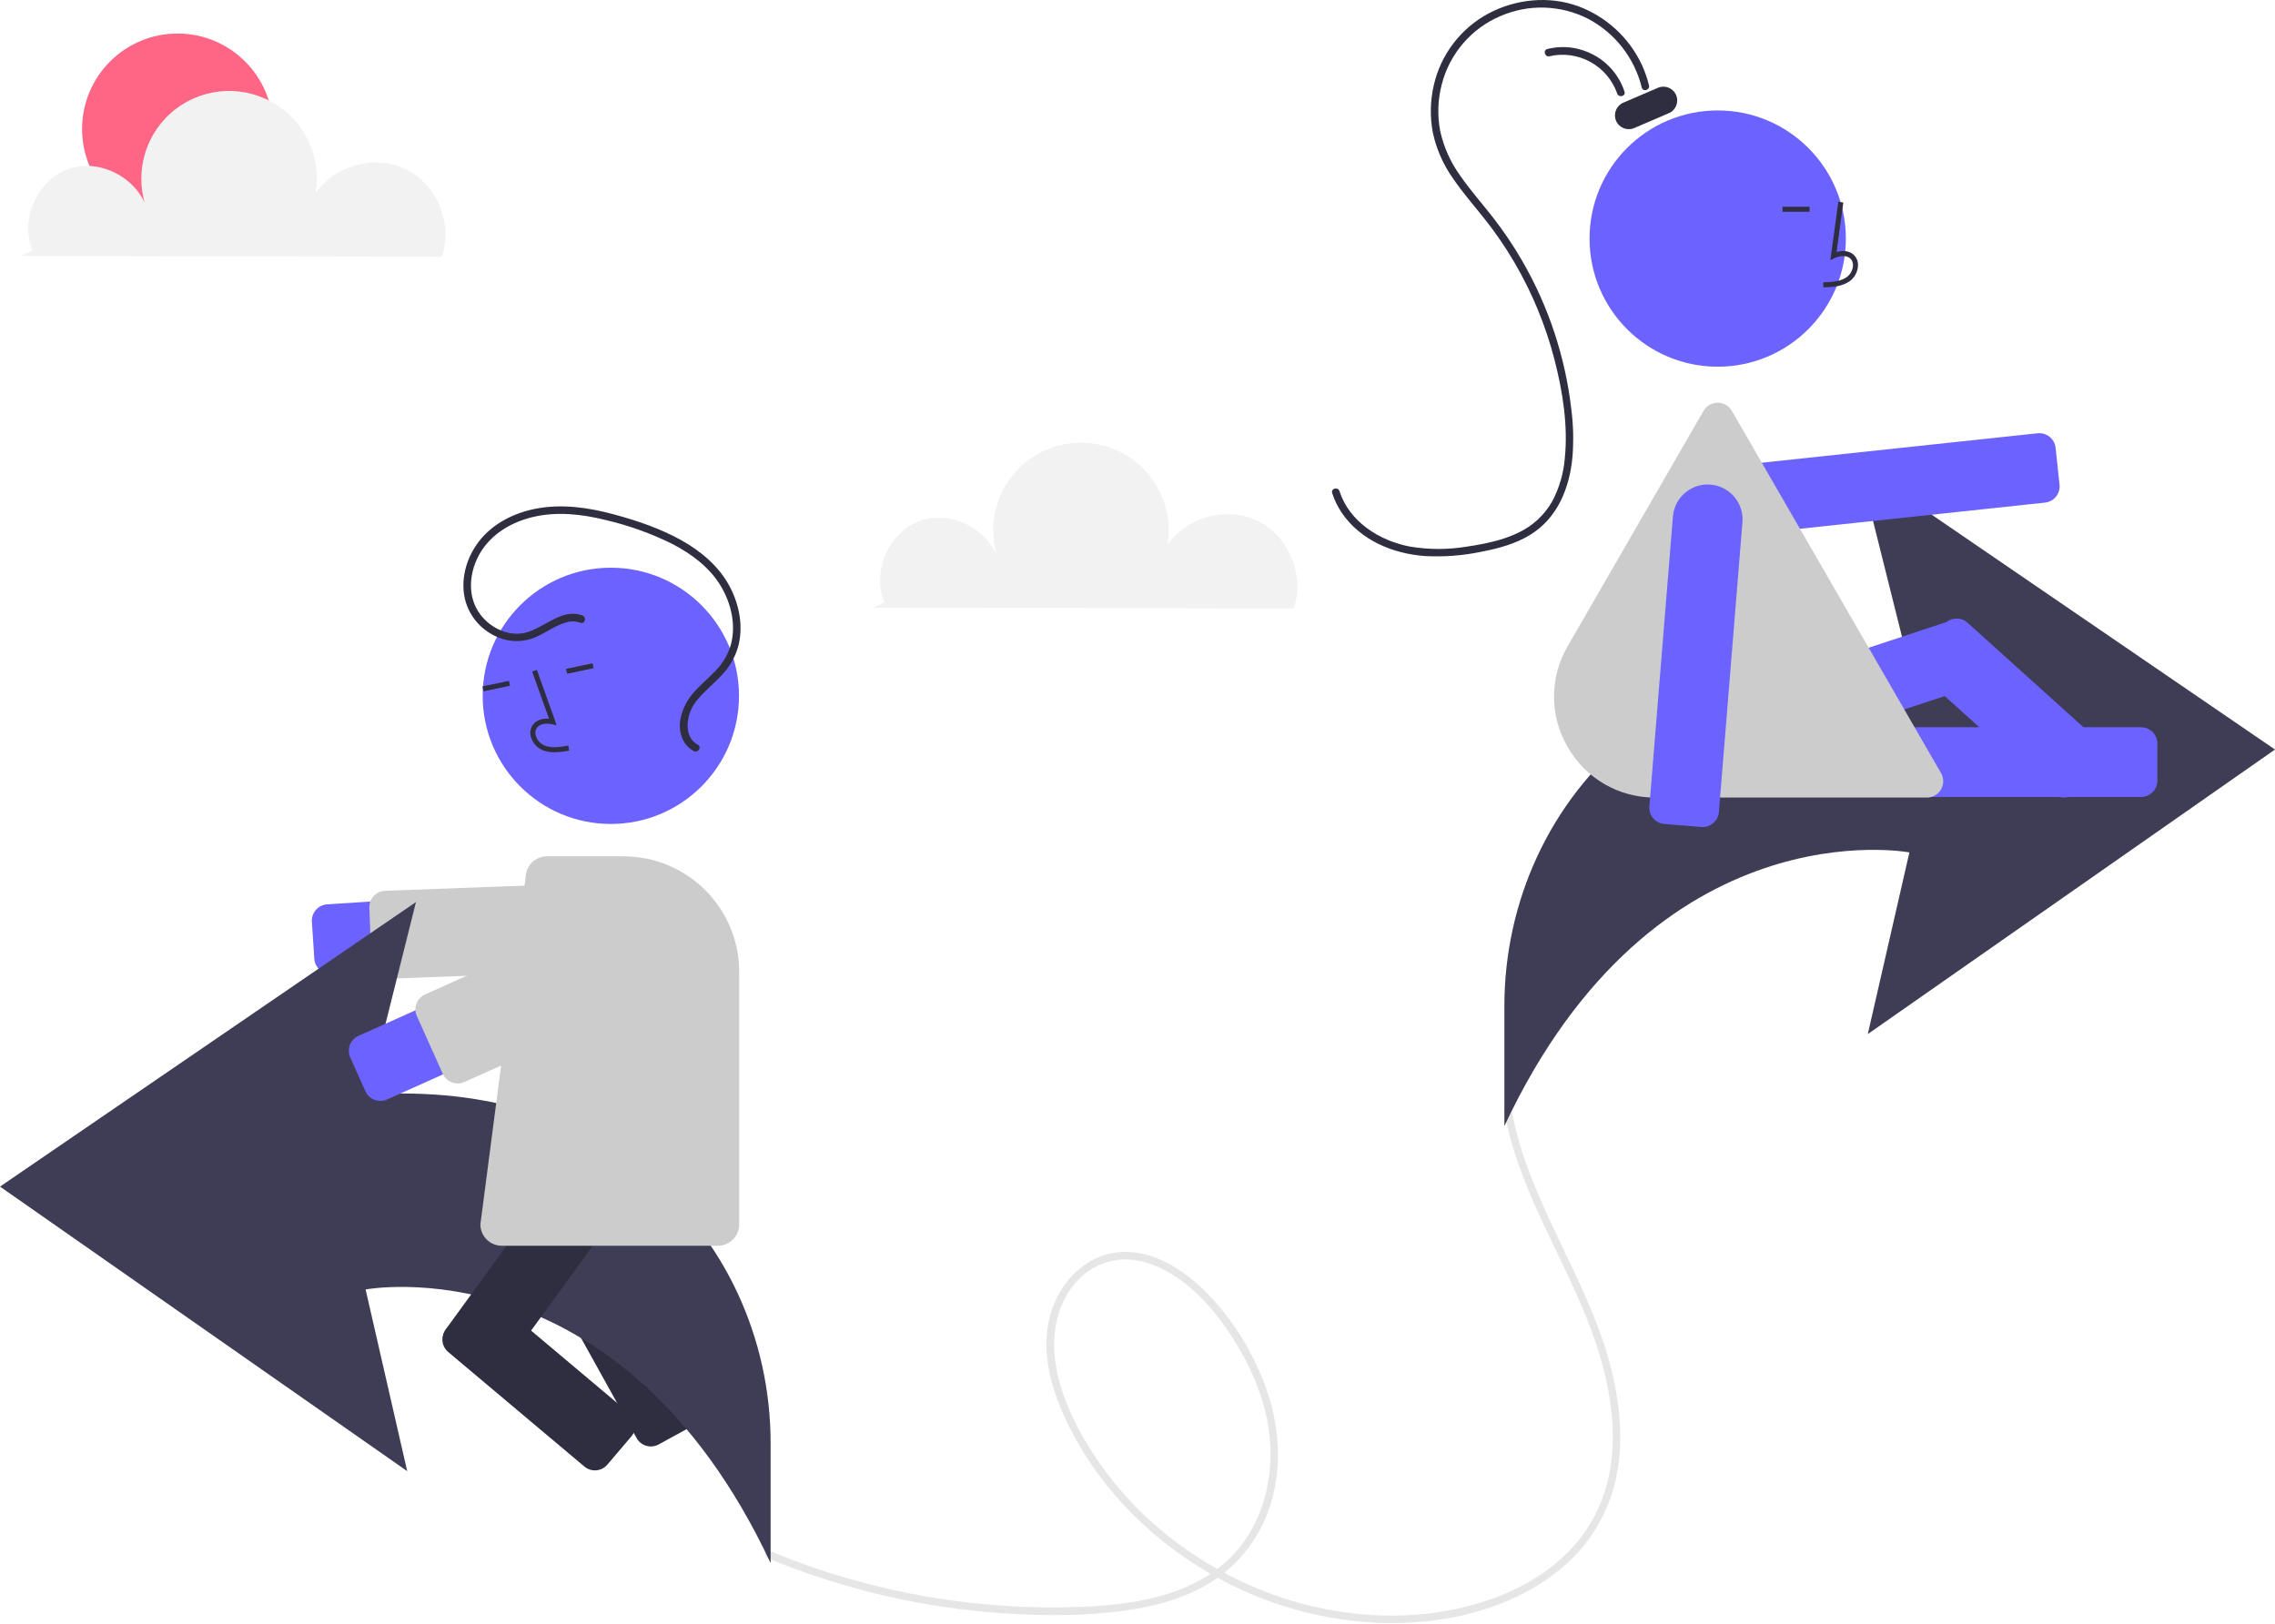
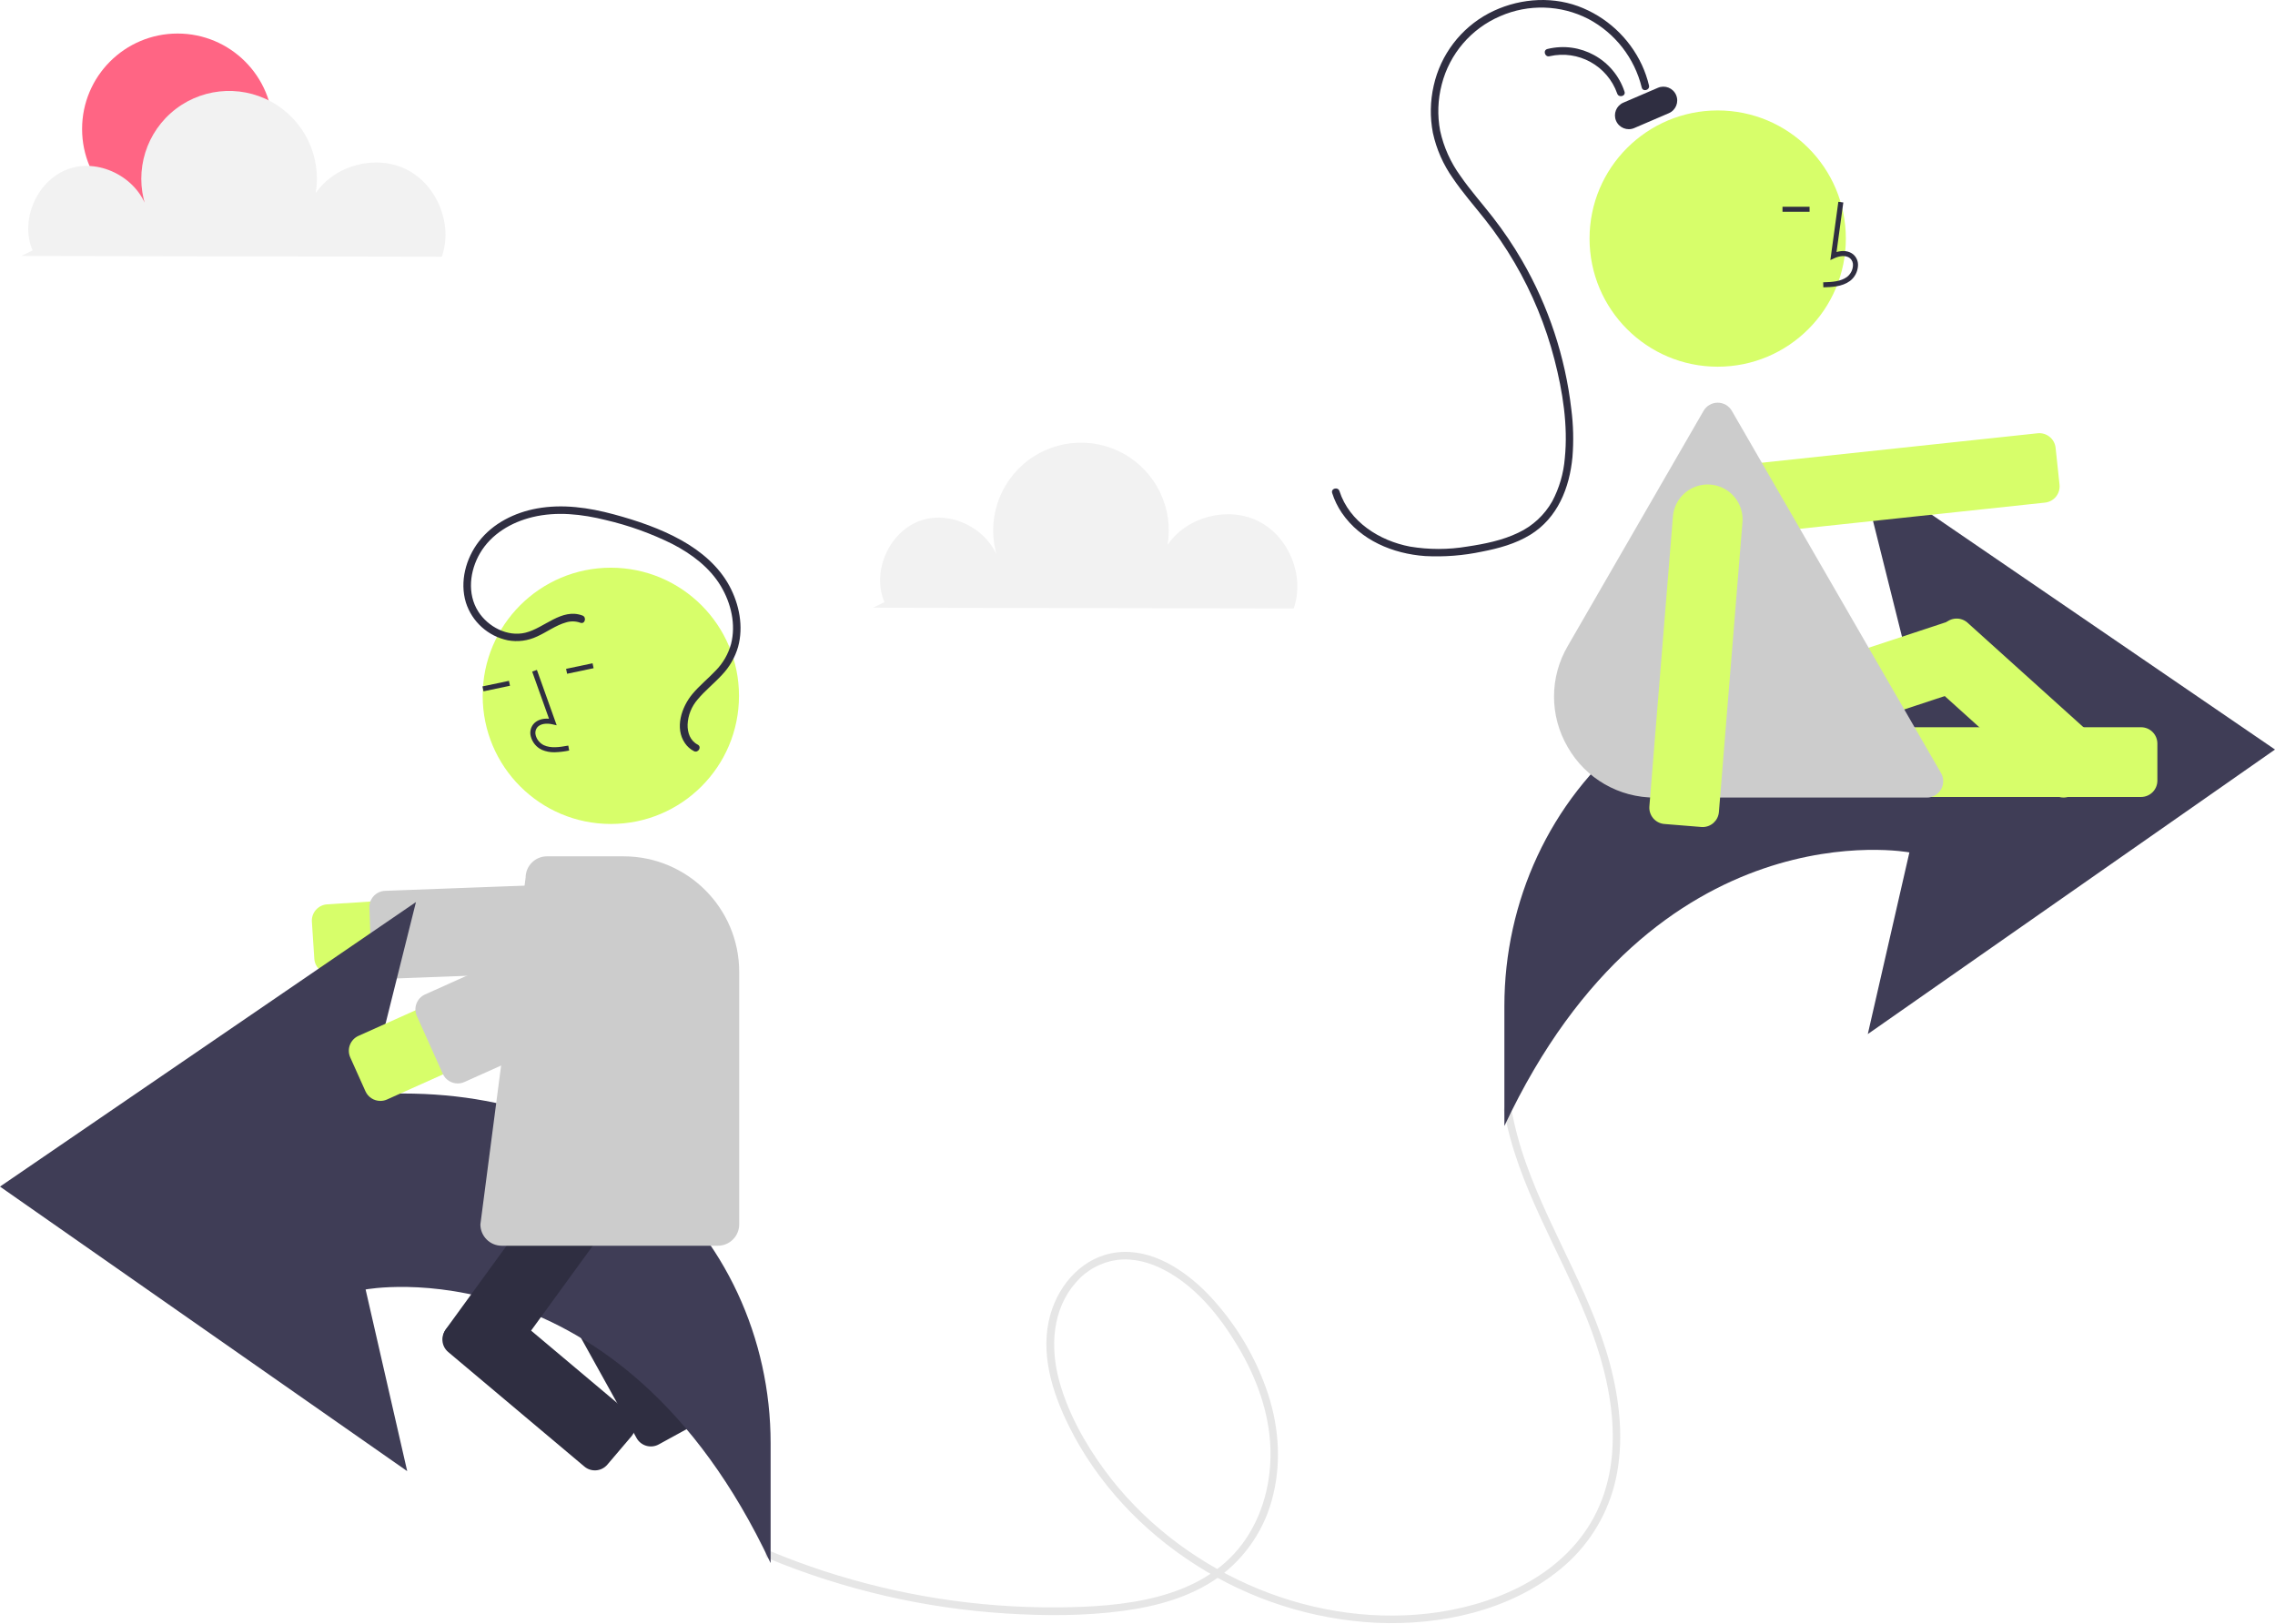
- <svg xmlns="http://www.w3.org/2000/svg" data-name="Layer 1" width="905.336" height="646.071" viewBox="0 0 905.336 646.071">
-   <circle cx="70.668" cy="51.349" r="38" fill="#ff6584" />
-   <path d="M452.939,747.22a296.198,296.198,0,0,0,94.979,21.982c15.3.953,30.889,1,46.109-1.022,13.337-1.772,26.885-5.406,38.002-13.27a56.371,56.371,0,0,0,22.008-33.103c3.4-14.061,1.969-28.793-2.887-42.336A105.48,105.48,0,0,0,627.903,641.91c-9.245-9.463-22.196-18.07-36.044-16.45-13.311,1.557-22.992,12.318-26.537,24.767-4.25,14.926.64,30.715,7.271,44.152C583.843,717.172,601.896,736.305,623.276,749.908a146.883,146.883,0,0,0,71.739,22.989c25.556,1.151,53.042-4.775,73.178-21.287a64.089,64.089,0,0,0,21.612-33.627c3.576-13.959,2.64-28.701-.454-42.655-6.717-30.292-24.46-56.331-34.733-85.327a137.23,137.23,0,0,1-5.863-21.745c-.338-1.898-3.23-1.093-2.893.798,5.313,29.828,22.126,55.511,33.163,83.289,10.053,25.303,16.037,56.368,1.145,81.074C766.773,755.642,740.167,766.474,715.354,769.24c-24.262,2.704-49.1-1.643-71.343-11.583-22.386-10.004-42.448-25.588-57.003-45.387-7.911-10.761-14.726-22.951-18.22-35.9-3.577-13.256-2.738-28.271,6.723-38.977a26.296,26.296,0,0,1,16.348-8.933c6.604-.827,13.218,1.024,19.023,4.109,12.463,6.624,21.737,18.137,28.893,30.043,7.393,12.301,12.602,26.244,13.119,40.697.481,13.438-3.045,27.215-11.123,38.093-16.678,22.458-48.023,25.184-73.748,25.356a293.206,293.206,0,0,1-92.858-14.487q-10.866-3.55-21.428-7.945c-1.781-.739-2.558,2.162-.798,2.893Z" transform="translate(-147.3319 -126.9646)" fill="#e6e6e6" />
-   <path d="M374.955,649.89,366.898,637.523a6.507,6.507,0,0,1,1.898-8.994l49.073-38.145a6.507,6.507,0,0,1,8.994,1.898l8.056,12.367a6.507,6.507,0,0,1-1.898,8.994L383.949,651.788A6.507,6.507,0,0,1,374.955,649.89Z" transform="translate(-147.3319 -126.9646)" fill="#2f2e41" />
-   <path d="M368.85,628.585l12.943-7.094a6.507,6.507,0,0,1,8.824,2.576l34.365,61.918a6.507,6.507,0,0,1-2.576,8.824l-12.943,7.094a6.507,6.507,0,0,1-8.824-2.576L366.274,637.409A6.507,6.507,0,0,1,368.85,628.585Z" transform="translate(-147.3319 -126.9646)" fill="#2f2e41" />
-   <path d="M278.888,514.644a6.5,6.5,0,0,1-6.476-6.075l-.965-14.728a6.5,6.5,0,0,1,6.061-6.911l115.387-7.557a13.88,13.88,0,1,1,1.814,27.701l-115.387,7.556Q279.104,514.643,278.888,514.644Z" transform="translate(-147.3319 -126.9646)" fill="#6c63ff" />
-   <path d="M301.64,516.543a6.508,6.508,0,0,1-6.493-6.258l-.822-21.998a6.5,6.5,0,0,1,6.253-6.738l94.886-3.546a6.5,6.5,0,0,1,6.738,6.253l.822,21.998a6.5,6.5,0,0,1-6.253,6.738L301.886,516.538C301.804,516.541,301.722,516.543,301.64,516.543Z" transform="translate(-147.3319 -126.9646)" fill="#ccc" />
-   <path d="M454,749.121V701.382c0-41.673-18.181-81.638-50.622-107.796-24.248-19.551-59.369-34.171-109.681-30.904l19.167-76.667-165.531,113.258,162.046,113.258-16.553-72.311S393.886,621.053,454,749.121Z" transform="translate(-147.3319 -126.9646)" fill="#3f3d56" />
-   <path d="M338.235,673.661l-11.938-8.68a6.507,6.507,0,0,1-1.435-9.08l72.342-99.495a6.507,6.507,0,0,1,9.08-1.435l11.938,8.68a6.507,6.507,0,0,1,1.435,9.08L347.315,672.226A6.507,6.507,0,0,1,338.235,673.661Z" transform="translate(-147.3319 -126.9646)" fill="#2f2e41" />
-   <path d="M324.932,655.934l9.561-11.244a6.507,6.507,0,0,1,9.162-.741l54.19,45.587a6.507,6.507,0,0,1,.741,9.162l-9.561,11.244a6.507,6.507,0,0,1-9.162.741l-54.191-45.587A6.507,6.507,0,0,1,324.932,655.934Z" transform="translate(-147.3319 -126.9646)" fill="#2f2e41" />
-   <circle cx="243.083" cy="276.966" r="51" fill="#6c63ff" />
-   <path d="M367.98,426.394a12.095,12.095,0,0,1-5.027-.979,8.133,8.133,0,0,1-4.38-5.285,5.472,5.472,0,0,1,.897-4.78c1.332-1.709,3.632-2.522,6.338-2.314l-6.698-18.75,1.883-.673,7.874,22.042-1.775-.403c-2.058-.465-4.728-.363-6.044,1.327a3.514,3.514,0,0,0-.533,3.07,6.146,6.146,0,0,0,3.261,3.942c2.783,1.257,6.042.81,9.703.146l.356,1.968A32.963,32.963,0,0,1,367.98,426.394Z" transform="translate(-147.3319 -126.9646)" fill="#2f2e41" />
-   <rect x="339.419" y="399.052" width="10.772" height="2" transform="translate(-222.2137 -47.52957) rotate(-11.86416)" fill="#2f2e41" />
-   <rect x="372.692" y="392.061" width="10.772" height="2" transform="translate(-220.0655 -40.83816) rotate(-11.86416)" fill="#2f2e41" />
-   <path d="M433,622.814H347a8.51,8.51,0,0,1-8.5-8.5l18.004-138.064A8.49,8.49,0,0,1,365,467.814h30.52a46.032,46.032,0,0,1,45.98,45.98v100.52A8.51,8.51,0,0,1,433,622.814Z" transform="translate(-147.3319 -126.9646)" fill="#ccc" />
-   <path d="M298.702,565.168a6.51,6.51,0,0,1-5.941-3.839l-6.041-13.467a6.499,6.499,0,0,1,3.27-8.591l105.505-47.33a13.879,13.879,0,1,1,11.362,25.327L301.353,564.599A6.464,6.464,0,0,1,298.702,565.168Z" transform="translate(-147.3319 -126.9646)" fill="#6c63ff" />
-   <path d="M329.476,558.216a6.51,6.51,0,0,1-5.94-3.839L313.217,531.375a6.507,6.507,0,0,1,3.27-8.591l86.635-38.864a6.499,6.499,0,0,1,8.591,3.27l10.319,23.001a6.499,6.499,0,0,1-3.27,8.591L332.127,557.646A6.472,6.472,0,0,1,329.476,558.216Z" transform="translate(-147.3319 -126.9646)" fill="#ccc" />
-   <path d="M379.099,371.954c-8.304-3.059-15.129,5-22.654,6.845-7.198,1.765-14.954-2.387-18.799-8.44-4.486-7.061-3.374-16.228.706-23.198,4.469-7.634,12.428-12.319,20.864-14.365,9.668-2.345,19.742-1.192,29.283,1.19a121.851,121.851,0,0,1,26.443,9.521c7.61,3.939,14.823,9.327,19.27,16.79,4.042,6.782,6.041,15.223,4.041,22.994a24.205,24.205,0,0,1-6.145,10.626c-3.012,3.189-6.464,5.953-9.272,9.335-4.247,5.114-7.101,13.496-2.914,19.545a9.793,9.793,0,0,0,3.551,3.147c1.71.891,3.229-1.697,1.514-2.59-3.012-1.569-4.105-4.752-4.024-7.998a16.272,16.272,0,0,1,3.994-9.982c2.942-3.535,6.579-6.398,9.686-9.777a27.022,27.022,0,0,0,6.412-11.162c2.208-8.09.481-16.902-3.426-24.191-4.228-7.888-11.316-13.843-19.03-18.172-8.394-4.711-17.724-7.868-26.987-10.375-9.939-2.69-20.376-4.205-30.603-2.343-8.866,1.614-17.531,5.894-23.106,13.136-5.204,6.76-7.691,15.973-5.174,24.291A22.235,22.235,0,0,0,349.427,381.833a19.101,19.101,0,0,0,11.614-1.515c3.897-1.746,7.437-4.461,11.581-5.622a8.941,8.941,0,0,1,5.68.151c1.814.668,2.597-2.23.798-2.893Z" transform="translate(-147.3319 -126.9646)" fill="#2f2e41" />
-   <path d="M746,575.154V527.414c0-41.673,18.181-81.638,50.622-107.796,24.248-19.551,59.369-34.171,109.681-30.904L887.137,312.046l165.531,113.258L890.622,538.563l16.553-72.311S806.114,447.085,746,575.154Z" transform="translate(-147.3319 -126.9646)" fill="#3f3d56" />
-   <path d="M835.977,336.301a13.88,13.88,0,0,1,7.243-24.603L958.201,299.421a6.507,6.507,0,0,1,7.153,5.773l-.497.053.497-.053,1.567,14.676a6.5,6.5,0,0,1-5.773,7.153L846.168,339.301a14.096,14.096,0,0,1-1.5.08A13.775,13.775,0,0,1,835.977,336.301Z" transform="translate(-147.3319 -126.9646)" fill="#6c63ff" />
-   <path d="M869.847,437.689V422.929a6.507,6.507,0,0,1,6.5-6.5H999.361a6.507,6.507,0,0,1,6.5,6.5v14.759a6.507,6.507,0,0,1-6.5,6.5H876.347A6.507,6.507,0,0,1,869.847,437.689Z" transform="translate(-147.3319 -126.9646)" fill="#6c63ff" />
-   <path d="M811.031,438.407a6.459,6.459,0,0,1-3.249-3.768l-4.628-14.016a6.507,6.507,0,0,1,4.135-8.21L924.101,373.845a6.5,6.5,0,0,1,8.21,4.134l-.475.157.475-.157,4.628,14.015a6.507,6.507,0,0,1-4.135,8.21L815.993,438.773a6.461,6.461,0,0,1-4.961-.366Z" transform="translate(-147.3319 -126.9646)" fill="#6c63ff" />
-   <path d="M964.173,442.737l-52.425-47.269a6.508,6.508,0,0,1-.475-9.18l9.884-10.962a6.501,6.501,0,0,1,9.18-.475l52.425,47.269a6.508,6.508,0,0,1,.475,9.18l-9.884,10.961a6.456,6.456,0,0,1-4.492,2.139q-.172.01-.344.009A6.453,6.453,0,0,1,964.173,442.737Z" transform="translate(-147.3319 -126.9646)" fill="#6c63ff" />
-   <circle cx="683.56" cy="94.959" r="51" fill="#6c63ff" />
-   <path d="M771.202,424.326a39.785,39.785,0,0,1,0-40.194l54.061-93.636a6.5,6.5,0,0,1,11.259,0l83.241,144.177a6.5,6.5,0,0,1-5.629,9.75H806.011A39.784,39.784,0,0,1,771.202,424.326Z" transform="translate(-147.3319 -126.9646)" fill="#ccc" />
-   <path d="M872.929,241.332c3.306-.092,7.42-.207,10.59-2.522a8.134,8.134,0,0,0,3.2-6.072,5.471,5.471,0,0,0-1.86-4.494c-1.655-1.399-4.073-1.727-6.678-.961l2.699-19.726-1.981-.271L875.725,230.476l1.655-.759c1.918-.88,4.552-1.327,6.188.055a3.515,3.515,0,0,1,1.153,2.896,6.148,6.148,0,0,1-2.381,4.528c-2.467,1.802-5.746,2.034-9.466,2.138Z" transform="translate(-147.3319 -126.9646)" fill="#2f2e41" />
-   <rect x="709.347" y="82.294" width="10.772" height="2" fill="#2f2e41" />
-   <path d="M800.653,161.775a42.233,42.233,0,0,0-21.246-27.278,40.882,40.882,0,0,0-35.083-1.089,40.417,40.417,0,0,0-23.244,27.143,42.153,42.153,0,0,0-.64,18.489,47.958,47.958,0,0,0,8.098,18.002c3.951,5.721,8.595,10.913,12.859,16.394a152.006,152.006,0,0,1,11.666,17.3,153.067,153.067,0,0,1,19.574,59.127,91.181,91.181,0,0,1,.459,18.984c-1.148,12.286-5.908,24.32-16.833,31.005-5.808,3.554-12.511,5.39-19.142,6.674a87.125,87.125,0,0,1-22.657,1.771c-12.843-.913-25.695-6.272-33.154-17.187a30.621,30.621,0,0,1-3.838-7.885c-.594-1.842,2.302-2.63,2.893-.798,3.951,12.248,15.94,19.797,28.074,22.099a68.674,68.674,0,0,0,22.826-.022c6.862-1.025,13.934-2.443,20.224-5.471A30.284,30.284,0,0,0,765.048,326.498a44.192,44.192,0,0,0,4.994-17.088c1.337-13.084-.84-26.629-4.1-39.285a151.204,151.204,0,0,0-15.899-38.613,148.486,148.486,0,0,0-11.814-17.286c-4.297-5.417-8.882-10.627-12.757-16.366a49.304,49.304,0,0,1-7.925-18.022,45.675,45.675,0,0,1,.326-18.785,43.288,43.288,0,0,1,21.891-28.775c10.808-5.701,23.976-7.066,35.537-2.865A45.386,45.386,0,0,1,800.711,152.788a43.27,43.27,0,0,1,2.835,8.19c.442,1.878-2.45,2.679-2.893.798Z" transform="translate(-147.3319 -126.9646)" fill="#2f2e41" />
-   <path d="M790.905,164.214a23.094,23.094,0,0,0-26.966-14.861c-1.878.439-2.68-2.453-.798-2.893A25.815,25.815,0,0,1,793.798,163.417c.629,1.83-2.268,2.615-2.893.798Z" transform="translate(-147.3319 -126.9646)" fill="#2f2e41" />
-   <path d="M790.448,175.056a5.506,5.506,0,0,1,2.881-7.225l13.781-5.923a5.5,5.5,0,0,1,4.344,10.106l-13.781,5.923a5.501,5.501,0,0,1-7.225-2.882Z" transform="translate(-147.3319 -126.9646)" fill="#2f2e41" />
-   <path d="M824.368,456.134,809.656,454.94a6.508,6.508,0,0,1-5.952-7.005l9.357-115.255a13.88,13.88,0,1,1,27.668,2.247l-9.358,115.255a6.5,6.5,0,0,1-6.468,5.975C824.726,456.156,824.547,456.149,824.368,456.134Z" transform="translate(-147.3319 -126.9646)" fill="#6c63ff" />
-   <path d="M160.302,226.65c-5.258-12.291,1.949-28.326,14.631-32.555s28.07,4.273,31.241,17.26a34.941,34.941,0,1,1,66.795-7.505c7.645-11.27,24.048-15.527,36.208-9.396s18.492,21.85,13.976,34.698l-167.377-.299" transform="translate(-147.3319 -126.9646)" fill="#f2f2f2" />
-   <path d="M499.302,366.65c-5.258-12.291,1.949-28.326,14.631-32.555s28.07,4.273,31.241,17.26a34.941,34.941,0,1,1,66.795-7.505c7.645-11.27,24.048-15.527,36.208-9.396s18.492,21.85,13.976,34.698l-167.377-.299" transform="translate(-147.3319 -126.9646)" fill="#f2f2f2" />
+ <svg xmlns="http://www.w3.org/2000/svg" data-name="Layer 1" width="905.336" height="646.071" viewBox="0 0 905.336 646.071" version="1.1" id="svg7232">
+   <defs id="defs7236" />
+   <circle cx="70.668" cy="51.349" r="38" fill="#ff6584" id="circle7168" />
+   <path d="M452.939,747.22a296.198,296.198,0,0,0,94.979,21.982c15.3.953,30.889,1,46.109-1.022,13.337-1.772,26.885-5.406,38.002-13.27a56.371,56.371,0,0,0,22.008-33.103c3.4-14.061,1.969-28.793-2.887-42.336A105.48,105.48,0,0,0,627.903,641.91c-9.245-9.463-22.196-18.07-36.044-16.45-13.311,1.557-22.992,12.318-26.537,24.767-4.25,14.926.64,30.715,7.271,44.152C583.843,717.172,601.896,736.305,623.276,749.908a146.883,146.883,0,0,0,71.739,22.989c25.556,1.151,53.042-4.775,73.178-21.287a64.089,64.089,0,0,0,21.612-33.627c3.576-13.959,2.64-28.701-.454-42.655-6.717-30.292-24.46-56.331-34.733-85.327a137.23,137.23,0,0,1-5.863-21.745c-.338-1.898-3.23-1.093-2.893.798,5.313,29.828,22.126,55.511,33.163,83.289,10.053,25.303,16.037,56.368,1.145,81.074C766.773,755.642,740.167,766.474,715.354,769.24c-24.262,2.704-49.1-1.643-71.343-11.583-22.386-10.004-42.448-25.588-57.003-45.387-7.911-10.761-14.726-22.951-18.22-35.9-3.577-13.256-2.738-28.271,6.723-38.977a26.296,26.296,0,0,1,16.348-8.933c6.604-.827,13.218,1.024,19.023,4.109,12.463,6.624,21.737,18.137,28.893,30.043,7.393,12.301,12.602,26.244,13.119,40.697.481,13.438-3.045,27.215-11.123,38.093-16.678,22.458-48.023,25.184-73.748,25.356a293.206,293.206,0,0,1-92.858-14.487q-10.866-3.55-21.428-7.945c-1.781-.739-2.558,2.162-.798,2.893Z" transform="translate(-147.3319 -126.9646)" fill="#e6e6e6" id="path7170" />
+   <path d="M374.955,649.89,366.898,637.523a6.507,6.507,0,0,1,1.898-8.994l49.073-38.145a6.507,6.507,0,0,1,8.994,1.898l8.056,12.367a6.507,6.507,0,0,1-1.898,8.994L383.949,651.788A6.507,6.507,0,0,1,374.955,649.89Z" transform="translate(-147.3319 -126.9646)" fill="#2f2e41" id="path7172" />
+   <path d="M368.85,628.585l12.943-7.094a6.507,6.507,0,0,1,8.824,2.576l34.365,61.918a6.507,6.507,0,0,1-2.576,8.824l-12.943,7.094a6.507,6.507,0,0,1-8.824-2.576L366.274,637.409A6.507,6.507,0,0,1,368.85,628.585Z" transform="translate(-147.3319 -126.9646)" fill="#2f2e41" id="path7174" />
+   <path d="M278.888,514.644a6.5,6.5,0,0,1-6.476-6.075l-.965-14.728a6.5,6.5,0,0,1,6.061-6.911l115.387-7.557a13.88,13.88,0,1,1,1.814,27.701l-115.387,7.556Q279.104,514.643,278.888,514.644Z" transform="translate(-147.3319 -126.9646)" fill="#6c63ff" id="path7176" style="fill:#d7fe6a;fill-opacity:1" />
+   <path d="M301.64,516.543a6.508,6.508,0,0,1-6.493-6.258l-.822-21.998a6.5,6.5,0,0,1,6.253-6.738l94.886-3.546a6.5,6.5,0,0,1,6.738,6.253l.822,21.998a6.5,6.5,0,0,1-6.253,6.738L301.886,516.538C301.804,516.541,301.722,516.543,301.64,516.543Z" transform="translate(-147.3319 -126.9646)" fill="#ccc" id="path7178" />
+   <path d="M454,749.121V701.382c0-41.673-18.181-81.638-50.622-107.796-24.248-19.551-59.369-34.171-109.681-30.904l19.167-76.667-165.531,113.258,162.046,113.258-16.553-72.311S393.886,621.053,454,749.121Z" transform="translate(-147.3319 -126.9646)" fill="#3f3d56" id="path7180" />
+   <path d="M338.235,673.661l-11.938-8.68a6.507,6.507,0,0,1-1.435-9.08l72.342-99.495a6.507,6.507,0,0,1,9.08-1.435l11.938,8.68a6.507,6.507,0,0,1,1.435,9.08L347.315,672.226A6.507,6.507,0,0,1,338.235,673.661Z" transform="translate(-147.3319 -126.9646)" fill="#2f2e41" id="path7182" />
+   <path d="M324.932,655.934l9.561-11.244a6.507,6.507,0,0,1,9.162-.741l54.19,45.587a6.507,6.507,0,0,1,.741,9.162l-9.561,11.244a6.507,6.507,0,0,1-9.162.741l-54.191-45.587A6.507,6.507,0,0,1,324.932,655.934Z" transform="translate(-147.3319 -126.9646)" fill="#2f2e41" id="path7184" />
+   <circle cx="243.083" cy="276.966" r="51" fill="#6c63ff" id="circle7186" style="fill:#d7fe6a;fill-opacity:1" />
+   <path d="M367.98,426.394a12.095,12.095,0,0,1-5.027-.979,8.133,8.133,0,0,1-4.38-5.285,5.472,5.472,0,0,1,.897-4.78c1.332-1.709,3.632-2.522,6.338-2.314l-6.698-18.75,1.883-.673,7.874,22.042-1.775-.403c-2.058-.465-4.728-.363-6.044,1.327a3.514,3.514,0,0,0-.533,3.07,6.146,6.146,0,0,0,3.261,3.942c2.783,1.257,6.042.81,9.703.146l.356,1.968A32.963,32.963,0,0,1,367.98,426.394Z" transform="translate(-147.3319 -126.9646)" fill="#2f2e41" id="path7188" />
+   <rect x="339.419" y="399.052" width="10.772" height="2" transform="translate(-222.2137 -47.52957) rotate(-11.86416)" fill="#2f2e41" id="rect7190" />
+   <rect x="372.692" y="392.061" width="10.772" height="2" transform="translate(-220.0655 -40.83816) rotate(-11.86416)" fill="#2f2e41" id="rect7192" />
+   <path d="M433,622.814H347a8.51,8.51,0,0,1-8.5-8.5l18.004-138.064A8.49,8.49,0,0,1,365,467.814h30.52a46.032,46.032,0,0,1,45.98,45.98v100.52A8.51,8.51,0,0,1,433,622.814Z" transform="translate(-147.3319 -126.9646)" fill="#ccc" id="path7194" />
+   <path d="M298.702,565.168a6.51,6.51,0,0,1-5.941-3.839l-6.041-13.467a6.499,6.499,0,0,1,3.27-8.591l105.505-47.33a13.879,13.879,0,1,1,11.362,25.327L301.353,564.599A6.464,6.464,0,0,1,298.702,565.168Z" transform="translate(-147.3319 -126.9646)" fill="#6c63ff" id="path7196" style="fill:#d7fe6a;fill-opacity:1" />
+   <path d="M329.476,558.216a6.51,6.51,0,0,1-5.94-3.839L313.217,531.375a6.507,6.507,0,0,1,3.27-8.591l86.635-38.864a6.499,6.499,0,0,1,8.591,3.27l10.319,23.001a6.499,6.499,0,0,1-3.27,8.591L332.127,557.646A6.472,6.472,0,0,1,329.476,558.216Z" transform="translate(-147.3319 -126.9646)" fill="#ccc" id="path7198" />
+   <path d="M379.099,371.954c-8.304-3.059-15.129,5-22.654,6.845-7.198,1.765-14.954-2.387-18.799-8.44-4.486-7.061-3.374-16.228.706-23.198,4.469-7.634,12.428-12.319,20.864-14.365,9.668-2.345,19.742-1.192,29.283,1.19a121.851,121.851,0,0,1,26.443,9.521c7.61,3.939,14.823,9.327,19.27,16.79,4.042,6.782,6.041,15.223,4.041,22.994a24.205,24.205,0,0,1-6.145,10.626c-3.012,3.189-6.464,5.953-9.272,9.335-4.247,5.114-7.101,13.496-2.914,19.545a9.793,9.793,0,0,0,3.551,3.147c1.71.891,3.229-1.697,1.514-2.59-3.012-1.569-4.105-4.752-4.024-7.998a16.272,16.272,0,0,1,3.994-9.982c2.942-3.535,6.579-6.398,9.686-9.777a27.022,27.022,0,0,0,6.412-11.162c2.208-8.09.481-16.902-3.426-24.191-4.228-7.888-11.316-13.843-19.03-18.172-8.394-4.711-17.724-7.868-26.987-10.375-9.939-2.69-20.376-4.205-30.603-2.343-8.866,1.614-17.531,5.894-23.106,13.136-5.204,6.76-7.691,15.973-5.174,24.291A22.235,22.235,0,0,0,349.427,381.833a19.101,19.101,0,0,0,11.614-1.515c3.897-1.746,7.437-4.461,11.581-5.622a8.941,8.941,0,0,1,5.68.151c1.814.668,2.597-2.23.798-2.893Z" transform="translate(-147.3319 -126.9646)" fill="#2f2e41" id="path7200" />
+   <path d="M746,575.154V527.414c0-41.673,18.181-81.638,50.622-107.796,24.248-19.551,59.369-34.171,109.681-30.904L887.137,312.046l165.531,113.258L890.622,538.563l16.553-72.311S806.114,447.085,746,575.154Z" transform="translate(-147.3319 -126.9646)" fill="#3f3d56" id="path7202" />
+   <path d="M835.977,336.301a13.88,13.88,0,0,1,7.243-24.603L958.201,299.421a6.507,6.507,0,0,1,7.153,5.773l-.497.053.497-.053,1.567,14.676a6.5,6.5,0,0,1-5.773,7.153L846.168,339.301a14.096,14.096,0,0,1-1.5.08A13.775,13.775,0,0,1,835.977,336.301Z" transform="translate(-147.3319 -126.9646)" fill="#6c63ff" id="path7204" style="fill:#d7fe6a;fill-opacity:1" />
+   <path d="M869.847,437.689V422.929a6.507,6.507,0,0,1,6.5-6.5H999.361a6.507,6.507,0,0,1,6.5,6.5v14.759a6.507,6.507,0,0,1-6.5,6.5H876.347A6.507,6.507,0,0,1,869.847,437.689Z" transform="translate(-147.3319 -126.9646)" fill="#6c63ff" id="path7206" style="fill:#d7fe6a;fill-opacity:1" />
+   <path d="M811.031,438.407a6.459,6.459,0,0,1-3.249-3.768l-4.628-14.016a6.507,6.507,0,0,1,4.135-8.21L924.101,373.845a6.5,6.5,0,0,1,8.21,4.134l-.475.157.475-.157,4.628,14.015a6.507,6.507,0,0,1-4.135,8.21L815.993,438.773a6.461,6.461,0,0,1-4.961-.366Z" transform="translate(-147.3319 -126.9646)" fill="#6c63ff" id="path7208" style="fill:#d7fe6a;fill-opacity:1" />
+   <path d="M964.173,442.737l-52.425-47.269a6.508,6.508,0,0,1-.475-9.18l9.884-10.962a6.501,6.501,0,0,1,9.18-.475l52.425,47.269a6.508,6.508,0,0,1,.475,9.18l-9.884,10.961a6.456,6.456,0,0,1-4.492,2.139q-.172.01-.344.009A6.453,6.453,0,0,1,964.173,442.737Z" transform="translate(-147.3319 -126.9646)" fill="#6c63ff" id="path7210" style="fill:#d7fe6a;fill-opacity:1" />
+   <circle cx="683.56" cy="94.959" r="51" fill="#6c63ff" id="circle7212" style="fill:#d7fe6a;fill-opacity:1" />
+   <path d="M771.202,424.326a39.785,39.785,0,0,1,0-40.194l54.061-93.636a6.5,6.5,0,0,1,11.259,0l83.241,144.177a6.5,6.5,0,0,1-5.629,9.75H806.011A39.784,39.784,0,0,1,771.202,424.326Z" transform="translate(-147.3319 -126.9646)" fill="#ccc" id="path7214" />
+   <path d="M872.929,241.332c3.306-.092,7.42-.207,10.59-2.522a8.134,8.134,0,0,0,3.2-6.072,5.471,5.471,0,0,0-1.86-4.494c-1.655-1.399-4.073-1.727-6.678-.961l2.699-19.726-1.981-.271L875.725,230.476l1.655-.759c1.918-.88,4.552-1.327,6.188.055a3.515,3.515,0,0,1,1.153,2.896,6.148,6.148,0,0,1-2.381,4.528c-2.467,1.802-5.746,2.034-9.466,2.138Z" transform="translate(-147.3319 -126.9646)" fill="#2f2e41" id="path7216" />
+   <rect x="709.347" y="82.294" width="10.772" height="2" fill="#2f2e41" id="rect7218" />
+   <path d="M800.653,161.775a42.233,42.233,0,0,0-21.246-27.278,40.882,40.882,0,0,0-35.083-1.089,40.417,40.417,0,0,0-23.244,27.143,42.153,42.153,0,0,0-.64,18.489,47.958,47.958,0,0,0,8.098,18.002c3.951,5.721,8.595,10.913,12.859,16.394a152.006,152.006,0,0,1,11.666,17.3,153.067,153.067,0,0,1,19.574,59.127,91.181,91.181,0,0,1,.459,18.984c-1.148,12.286-5.908,24.32-16.833,31.005-5.808,3.554-12.511,5.39-19.142,6.674a87.125,87.125,0,0,1-22.657,1.771c-12.843-.913-25.695-6.272-33.154-17.187a30.621,30.621,0,0,1-3.838-7.885c-.594-1.842,2.302-2.63,2.893-.798,3.951,12.248,15.94,19.797,28.074,22.099a68.674,68.674,0,0,0,22.826-.022c6.862-1.025,13.934-2.443,20.224-5.471A30.284,30.284,0,0,0,765.048,326.498a44.192,44.192,0,0,0,4.994-17.088c1.337-13.084-.84-26.629-4.1-39.285a151.204,151.204,0,0,0-15.899-38.613,148.486,148.486,0,0,0-11.814-17.286c-4.297-5.417-8.882-10.627-12.757-16.366a49.304,49.304,0,0,1-7.925-18.022,45.675,45.675,0,0,1,.326-18.785,43.288,43.288,0,0,1,21.891-28.775c10.808-5.701,23.976-7.066,35.537-2.865A45.386,45.386,0,0,1,800.711,152.788a43.27,43.27,0,0,1,2.835,8.19c.442,1.878-2.45,2.679-2.893.798Z" transform="translate(-147.3319 -126.9646)" fill="#2f2e41" id="path7220" />
+   <path d="M790.905,164.214a23.094,23.094,0,0,0-26.966-14.861c-1.878.439-2.68-2.453-.798-2.893A25.815,25.815,0,0,1,793.798,163.417c.629,1.83-2.268,2.615-2.893.798Z" transform="translate(-147.3319 -126.9646)" fill="#2f2e41" id="path7222" />
+   <path d="M790.448,175.056a5.506,5.506,0,0,1,2.881-7.225l13.781-5.923a5.5,5.5,0,0,1,4.344,10.106l-13.781,5.923a5.501,5.501,0,0,1-7.225-2.882Z" transform="translate(-147.3319 -126.9646)" fill="#2f2e41" id="path7224" />
+   <path d="M824.368,456.134,809.656,454.94a6.508,6.508,0,0,1-5.952-7.005l9.357-115.255a13.88,13.88,0,1,1,27.668,2.247l-9.358,115.255a6.5,6.5,0,0,1-6.468,5.975C824.726,456.156,824.547,456.149,824.368,456.134Z" transform="translate(-147.3319 -126.9646)" fill="#6c63ff" id="path7226" style="fill:#d7fe6a;fill-opacity:1" />
+   <path d="M160.302,226.65c-5.258-12.291,1.949-28.326,14.631-32.555s28.07,4.273,31.241,17.26a34.941,34.941,0,1,1,66.795-7.505c7.645-11.27,24.048-15.527,36.208-9.396s18.492,21.85,13.976,34.698l-167.377-.299" transform="translate(-147.3319 -126.9646)" fill="#f2f2f2" id="path7228" />
+   <path d="M499.302,366.65c-5.258-12.291,1.949-28.326,14.631-32.555s28.07,4.273,31.241,17.26a34.941,34.941,0,1,1,66.795-7.505c7.645-11.27,24.048-15.527,36.208-9.396s18.492,21.85,13.976,34.698l-167.377-.299" transform="translate(-147.3319 -126.9646)" fill="#f2f2f2" id="path7230" />
</svg>
